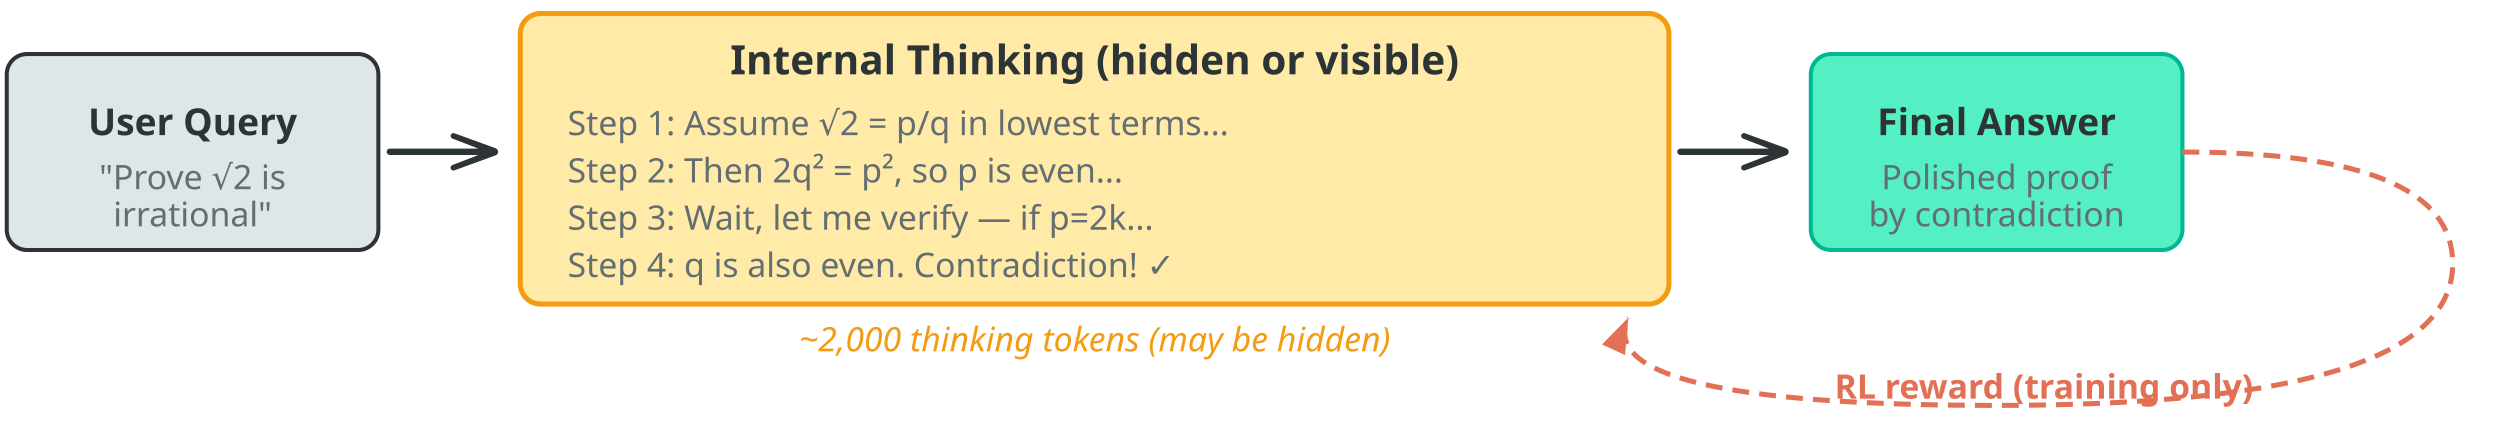
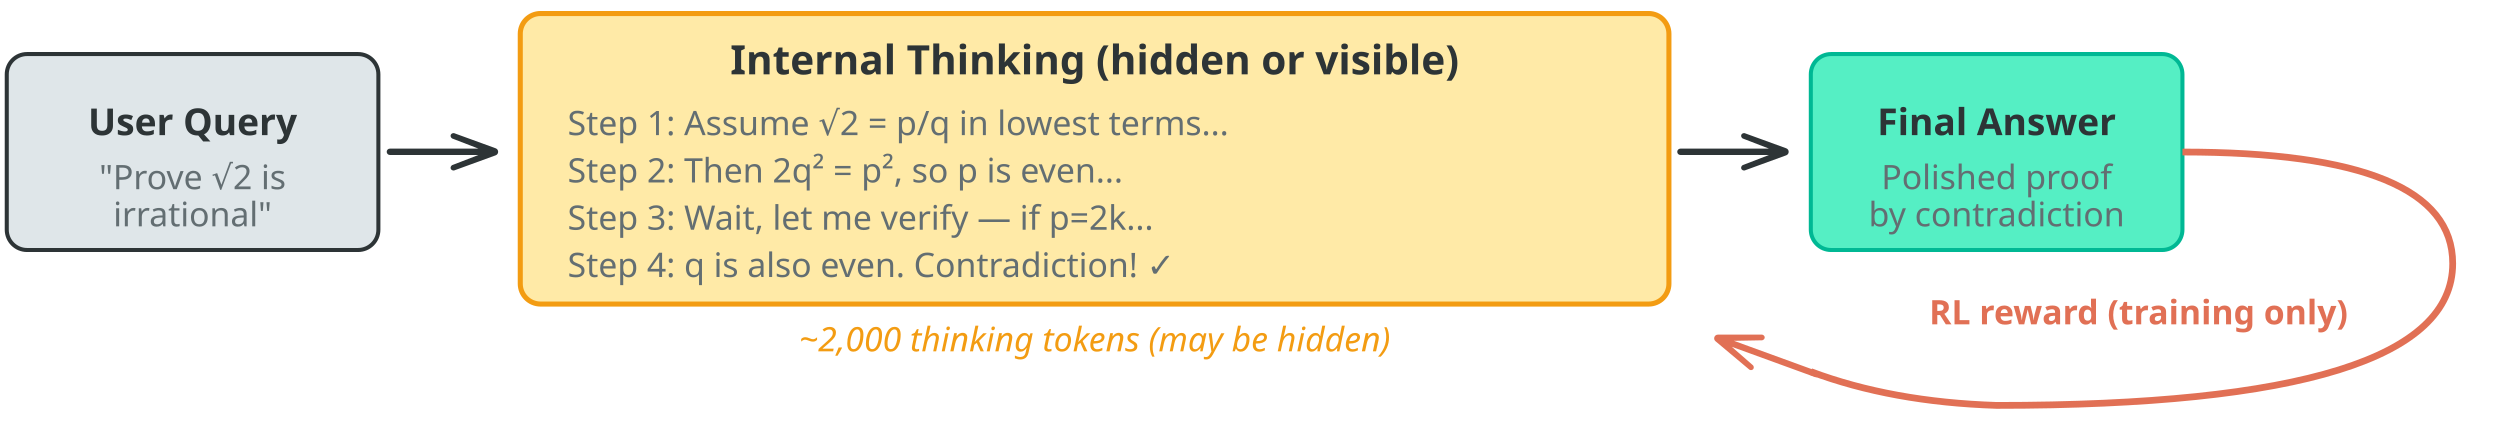
<svg xmlns="http://www.w3.org/2000/svg" viewBox="0 0 740 130">
  <defs>
    <symbol id="rp-arrow" viewBox="0 0 76.41 27.12">
      <path d="M43.3,1.69c-.92-.1-1.78.32-2.08,1.1-.3.79.06,1.69.83,2.23l1.19.46s0,0,0,0c0,0,0,0,0,0l15.39,5.94H2.98c-1.1,0-2,.9-2,2s.9,2,2,2h55.64l-15.4,5.94s0,0,0,0c0,0,0,0,0,0l-1.17.45c-.77.54-1.14,1.45-.83,2.24.3.78,1.16,1.2,2.09,1.1l1.15-.42s0,0,.01,0c0,0,0,0,0,0l24.98-9.1c2.07-.75,2.06-3.67,0-4.42L44.45,2.11" fill="currentColor" />
    </symbol>
-     <marker id="rp-rew" markerWidth="7" markerHeight="5" refX="7" refY="2.5" orient="auto">
-       <path d="M0,0 L7,2.5 L0,5" fill="#e17055" />
-     </marker>
  </defs>
  <rect x="2" y="16" width="110" height="58" rx="6" fill="#dfe6e9" stroke="#2d3436" stroke-width="1.2" />
  <text x="57" y="40" text-anchor="middle" font-size="11" font-family="Avenir,sans-serif" fill="#2d3436" font-weight="bold">User Query</text>
  <text x="57" y="56" text-anchor="middle" font-size="10" font-family="Avenir,sans-serif" fill="#636e72">"Prove √2 is</text>
  <text x="57" y="67" text-anchor="middle" font-size="10" font-family="Avenir,sans-serif" fill="#636e72">irrational"</text>
  <use href="#rp-arrow" x="114" y="38" width="36" height="14" style="color: #2d3436" />
  <rect x="154" y="4" width="340" height="86" rx="6" fill="#ffeaa7" stroke="#f39c12" stroke-width="1.5" />
  <text x="324" y="22" text-anchor="middle" font-size="12" font-family="Avenir,sans-serif" fill="#2d3436" font-weight="bold">Internal Thinking (hidden or visible)</text>
  <text x="168" y="40" font-size="10" font-family="Avenir,sans-serif" fill="#636e72">Step 1: Assume √2 = p/q in lowest terms...</text>
  <text x="168" y="54" font-size="10" font-family="Avenir,sans-serif" fill="#636e72">Step 2: Then 2q² = p², so p is even...</text>
  <text x="168" y="68" font-size="10" font-family="Avenir,sans-serif" fill="#636e72">Step 3: Wait, let me verify — if p=2k...</text>
  <text x="168" y="82" font-size="10" font-family="Avenir,sans-serif" fill="#636e72">Step 4: q is also even. Contradiction! ✓</text>
  <text x="324" y="104" text-anchor="middle" font-size="10" font-family="Avenir,sans-serif" fill="#f39c12" font-style="italic">~2,000 thinking tokens (may be hidden)</text>
  <use href="#rp-arrow" x="496" y="38" width="36" height="14" style="color: #2d3436" />
  <rect x="536" y="16" width="110" height="58" rx="6" fill="#55efc4" stroke="#00b894" stroke-width="1.2" />
  <text x="591" y="40" text-anchor="middle" font-size="11" font-family="Avenir,sans-serif" fill="#2d3436" font-weight="bold">Final Answer</text>
  <text x="591" y="56" text-anchor="middle" font-size="10" font-family="Avenir,sans-serif" fill="#636e72">Polished proof</text>
  <text x="591" y="67" text-anchor="middle" font-size="10" font-family="Avenir,sans-serif" fill="#636e72">by contradiction</text>
-   <path d="M646,45 Q726,45 726,78 Q726,120 591,120 Q470,120 482,94" stroke="#e17055" stroke-width="1.5" fill="none" stroke-dasharray="5,3" marker-end="url(#rp-rew)" />
-   <text x="605" y="118" text-anchor="middle" font-size="10" font-family="Avenir,sans-serif" fill="#e17055" font-weight="bold">RL reward (training only)</text>
+   <path d="M646,45 Q726,45 726,78 Q726,120 591,120 Q560,119 536,110" stroke="#e17055" stroke-width="2" fill="none" />
+   <use href="#rp-arrow" x="504" y="98" width="36" height="14" style="color: #e17055" transform="rotate(200, 522, 105)" />
+   <text x="633" y="96" text-anchor="middle" font-size="10" font-family="Avenir,sans-serif" fill="#e17055" font-weight="bold">RL reward (training only)</text>
</svg>
